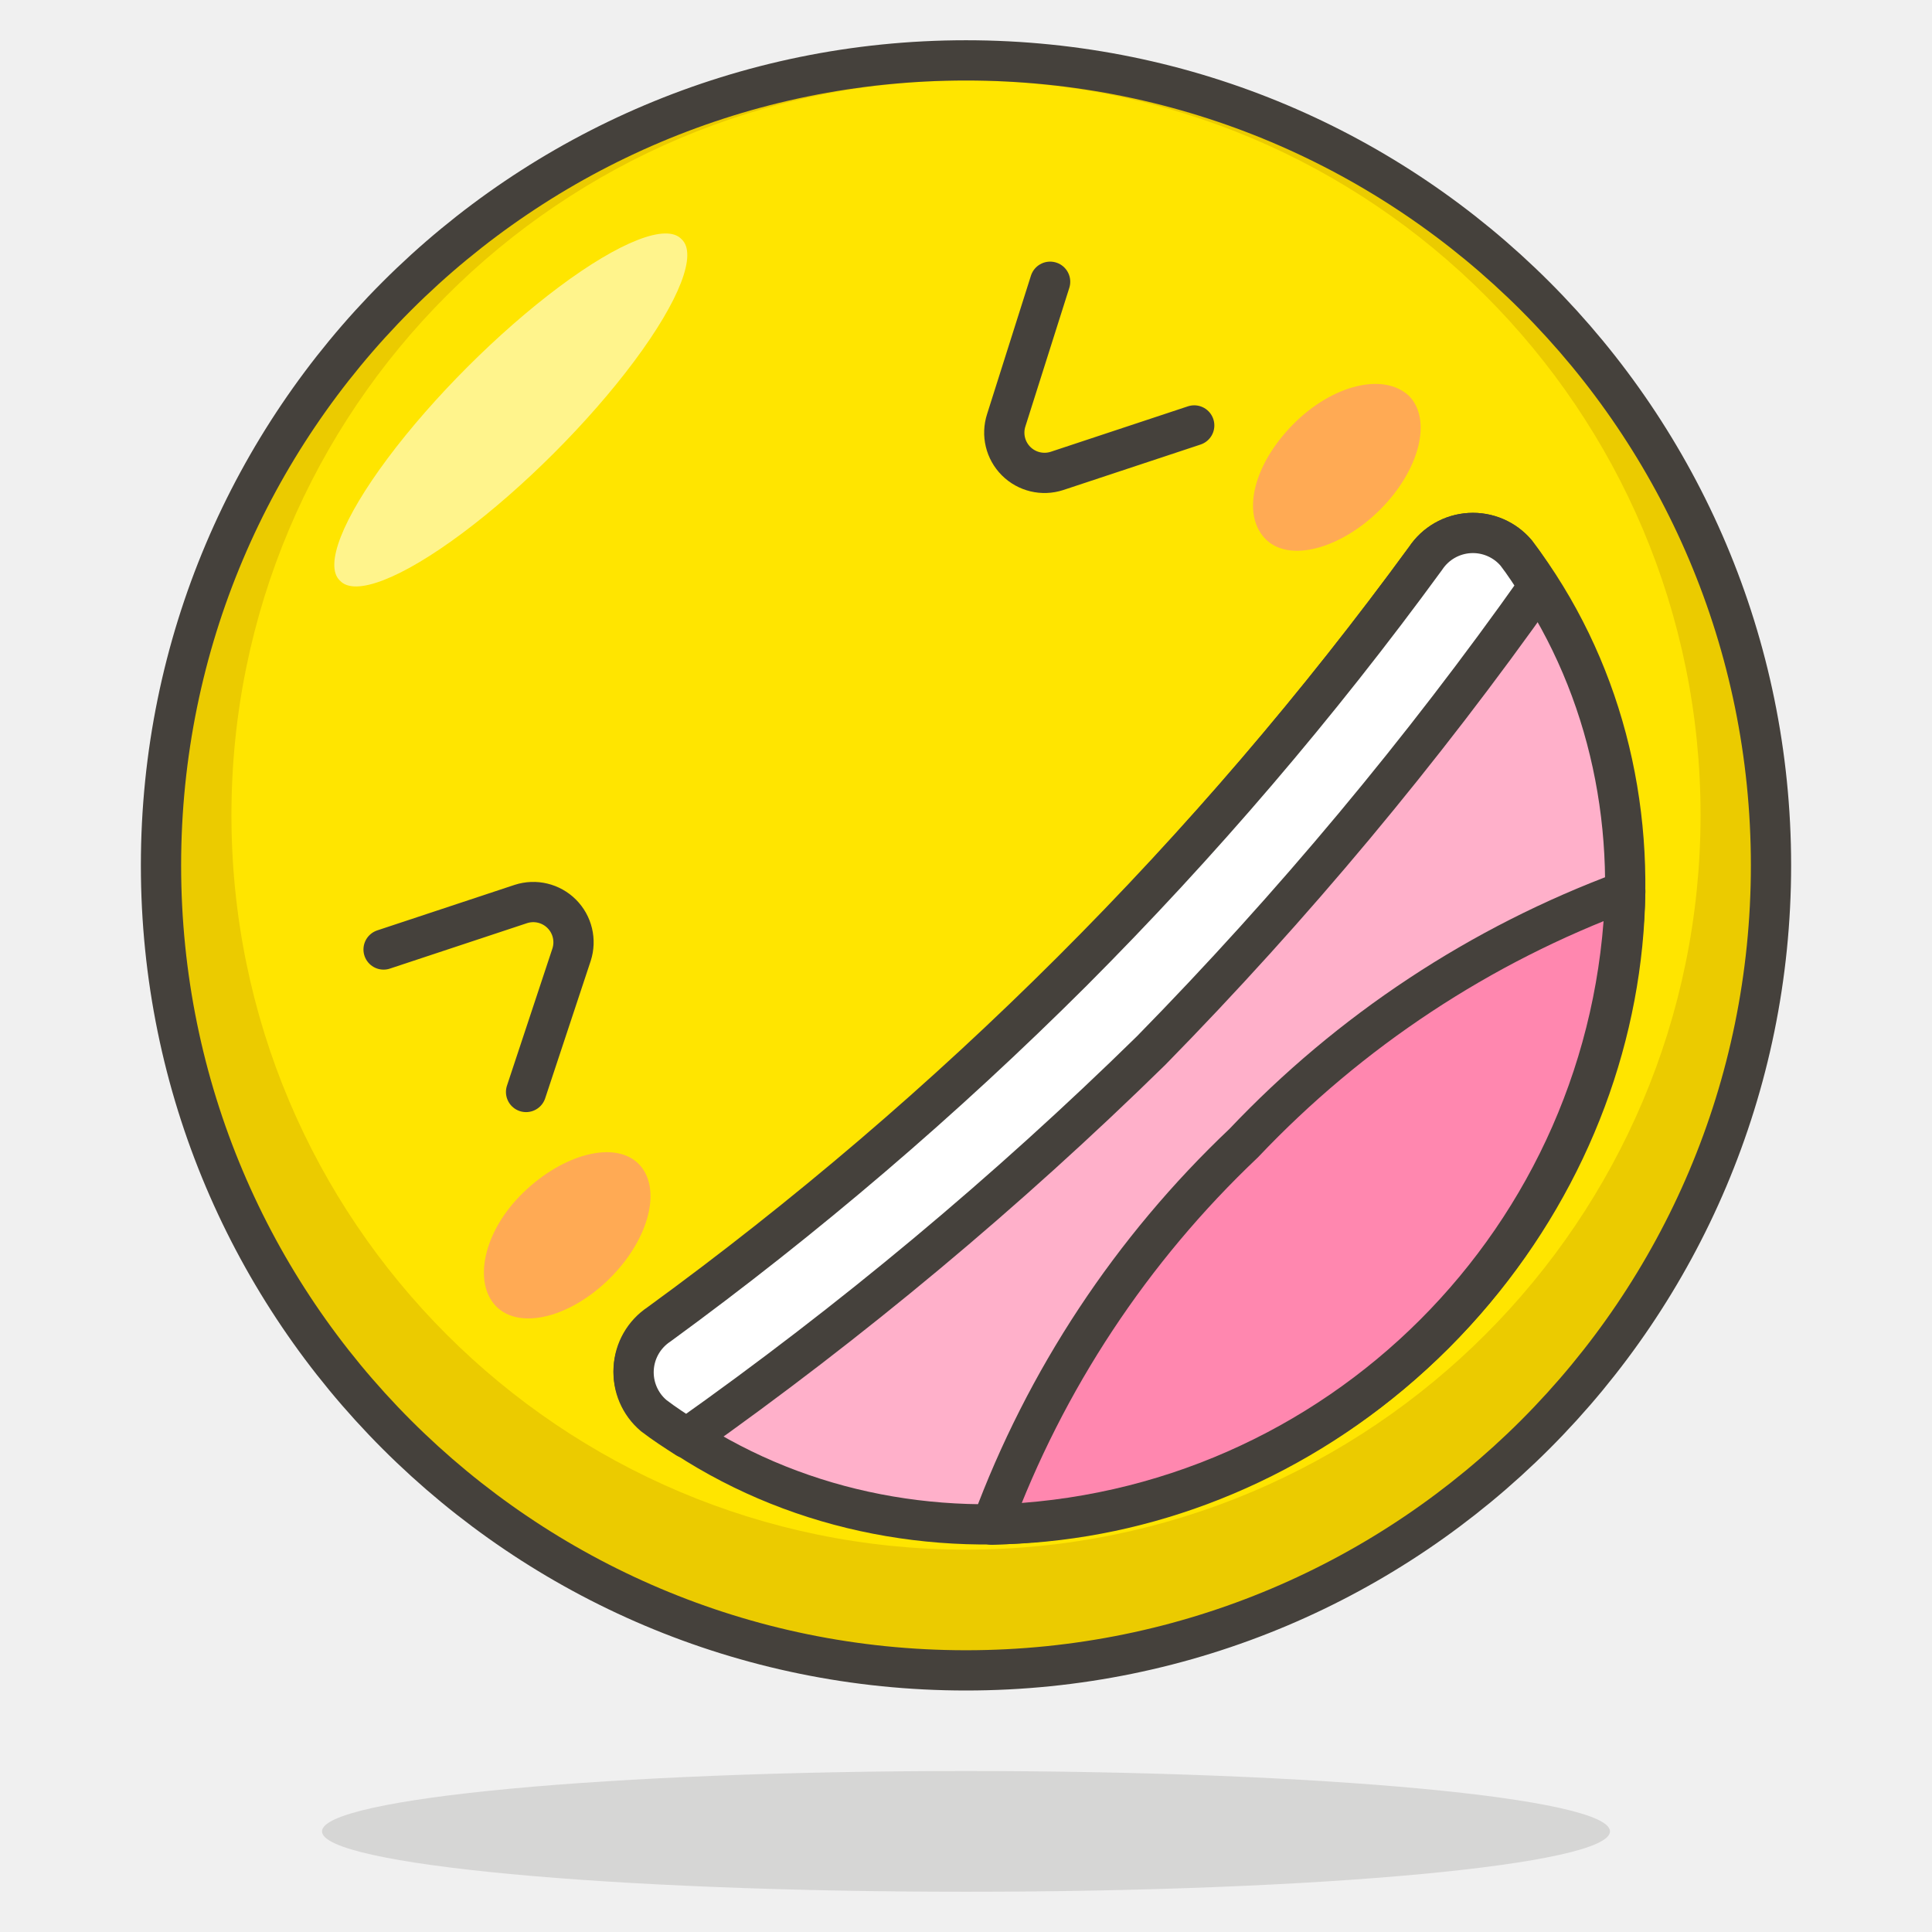
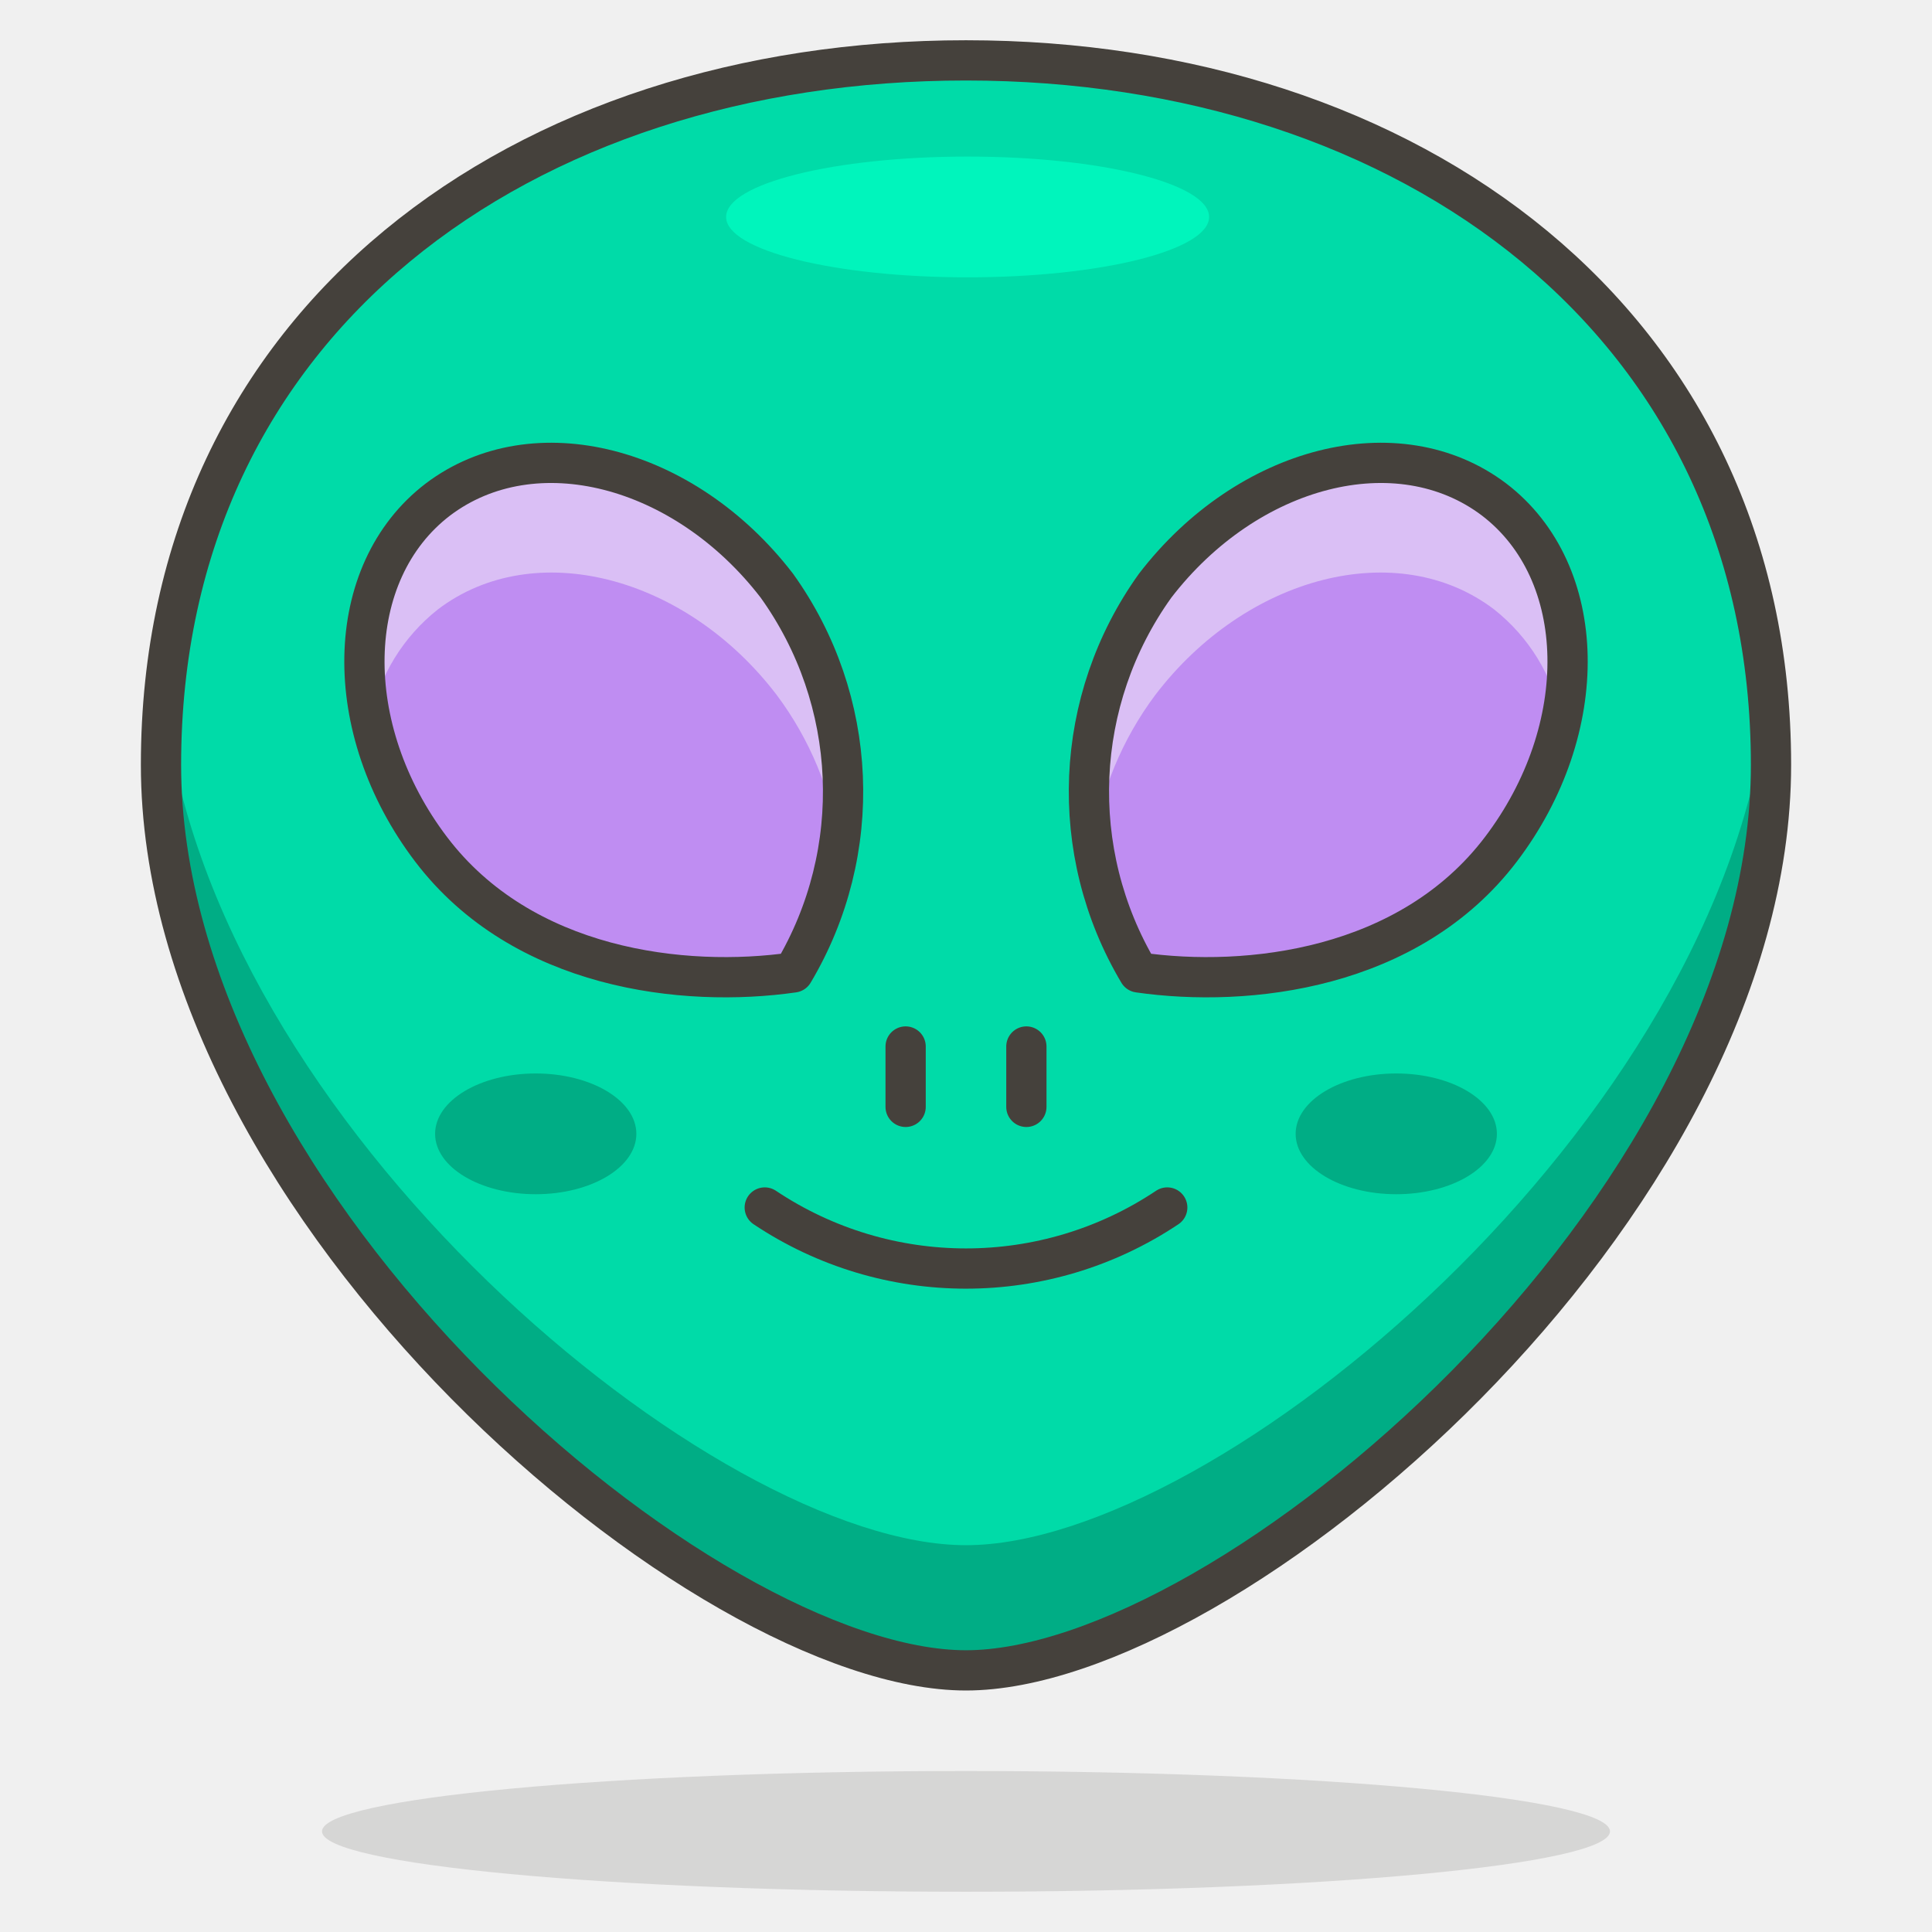
<svg xmlns="http://www.w3.org/2000/svg" width="48" height="48" viewBox="0 0 48 48">
+   <path fill="#00dba8" d="M44 19c0 11.05-13.5 22.5-20 22.5S4 30.05 4 19S13 1.5 24 1.5S44 8 44 19" />
+   <path fill="#00ad85" d="M24 38.39c-6.22 0-18.82-10.47-19.91-21C4 17.89 4 18.43 4 19c0 11.05 13.5 22.5 20 22.5S44 30.05 44 19c0-.57 0-1.11-.08-1.65c-1.1 10.57-13.7 21.04-19.92 21.04" />
+   <path fill="none" stroke="#45413c" stroke-linecap="round" d="M29 30a9 9 0 0 1-10 0" stroke-width="1" />
  <path fill="#45413c" d="M8 45.5a16 1.5 0 1 0 32 0a16 1.5 0 1 0-32 0" opacity="0.15" />
-   <path fill="#ffe500" d="M4 21.5a20 20 0 1 0 40 0a20 20 0 1 0-40 0" />
-   <path fill="#ebcb00" d="M24 1.5a20 20 0 1 0 20 20a20 20 0 0 0-20-20m0 37a18.25 18.25 0 1 1 18.25-18.25A18.25 18.25 0 0 1 24 38.5" />
-   <path fill="#fff48c" d="M8.446 14.425A6 1.5-45 1 0 16.93 5.94a6 1.5-45 1 0-8.485 8.485" />
-   <path fill="none" stroke="#45413c" stroke-linecap="round" stroke-linejoin="round" d="M4 21.5a20 20 0 1 0 40 0a20 20 0 1 0-40 0" stroke-width="1" />
-   <path fill="#ffaa54" d="M35 9.83c.59.59.27 1.85-.71 2.83S32 14 31.42 13.37s-.26-1.85.71-2.83s2.24-1.29 2.87-.71" />
-   <path fill="#ffb0ca" stroke="#45413c" stroke-linecap="round" stroke-linejoin="round" d="M35.64 33.14c-5.5 5.5-13.83 6.26-19.4 2a1.41 1.41 0 0 1 .13-2.25a87 87 0 0 0 19.05-19.02a1.41 1.41 0 0 1 2.25-.13c4.23 5.57 3.47 13.9-2.03 19.4" stroke-width="1" />
-   <path fill="#ff87af" stroke="#45413c" stroke-linecap="round" stroke-linejoin="round" d="M30.9 28.4a25 25 0 0 1 9.48-6.26a16.21 16.21 0 0 1-15.74 15.74a25 25 0 0 1 6.26-9.48" stroke-width="1" />
-   <path fill="none" stroke="#45413c" stroke-linecap="round" stroke-linejoin="round" d="M26.09 7L25 10.44a1 1 0 0 0 1.26 1.26l3.41-1.13" stroke-width="1" />
-   <path fill="#ffaa54" d="M12.33 32.46c.59.59 1.85.27 2.83-.71s1.29-2.24.71-2.83s-1.87-.26-2.87.71s-1.25 2.24-.67 2.83" />
-   <path fill="none" stroke="#45413c" stroke-linecap="round" stroke-linejoin="round" d="m9.53 23.59l3.41-1.13a1 1 0 0 1 1.26 1.26l-1.13 3.41" stroke-width="1" />
-   <path fill="#fff" stroke="#45413c" stroke-linecap="round" stroke-linejoin="round" d="M16.37 32.92a88 88 0 0 0 10.27-8.78a88 88 0 0 0 8.78-10.27a1.41 1.41 0 0 1 2.25-.13c.2.26.38.54.56.82A94 94 0 0 1 28.6 26.1a94 94 0 0 1-11.54 9.63c-.28-.18-.56-.36-.82-.56a1.41 1.41 0 0 1 .13-2.25" stroke-width="1" />
+   <path fill="none" stroke="#45413c" stroke-linecap="round" stroke-linejoin="round" d="M44 19c0 11.05-13.5 22.5-20 22.5S4 30.05 4 19S13 1.5 24 1.5S44 8 44 19" stroke-width="1" />
+   <path fill="#bf8df2" d="M10.88 12.41c-2.37 1.81-2.44 5.7-.17 8.69s6.28 3.45 9 3.06a8.78 8.78 0 0 0-.41-9.61c-2.3-2.99-6.04-3.94-8.42-2.14" />
+   <path fill="#dabff5" d="M19.3 14.55c-2.27-3-6-3.94-8.42-2.14a5.3 5.3 0 0 0-1.67 5.44a4.64 4.64 0 0 1 1.67-2.71c2.38-1.81 6.15-.85 8.42 2.13A8.24 8.24 0 0 1 20.85 21a8.7 8.7 0 0 0-1.55-6.45" />
+   <path fill="none" stroke="#45413c" stroke-linecap="round" stroke-linejoin="round" d="M10.88 12.41c-2.37 1.81-2.44 5.7-.17 8.69s6.28 3.45 9 3.06a8.78 8.78 0 0 0-.41-9.61c-2.3-2.99-6.04-3.94-8.42-2.14" stroke-width="1" />
+   <path fill="#bf8df2" d="M37.12 12.41c2.37 1.81 2.44 5.7.17 8.69s-6.28 3.45-9 3.06a8.78 8.78 0 0 1 .41-9.61c2.3-2.99 6.04-3.94 8.42-2.14" />
+   <path fill="#dabff5" d="M28.7 14.55c2.27-3 6-3.94 8.42-2.14a5.3 5.3 0 0 1 1.67 5.44a4.64 4.64 0 0 0-1.67-2.71c-2.38-1.81-6.15-.85-8.42 2.13A8.24 8.24 0 0 0 27.15 21a8.7 8.7 0 0 1 1.55-6.45" />
+   <path fill="none" stroke="#45413c" stroke-linecap="round" stroke-linejoin="round" d="M37.12 12.41c2.37 1.81 2.44 5.7.17 8.69s-6.28 3.45-9 3.06a8.78 8.78 0 0 1 .41-9.61c2.3-2.99 6.04-3.94 8.42-2.14M25.5 26v1.5m-3-1.5v1.5" stroke-width="1" />
+   <path fill="#00ad85" d="M10.81 28.17a2.5 1.5 0 1 0 5 0a2.5 1.5 0 1 0-5 0m21.38 0a2.5 1.5 0 1 0 5 0a2.5 1.5 0 1 0-5 0" />
+   <path fill="#00f5bc" d="M18.04 5.39a6 1.5 0 1 0 12 0a6 1.5 0 1 0-12 0" />
</svg>
